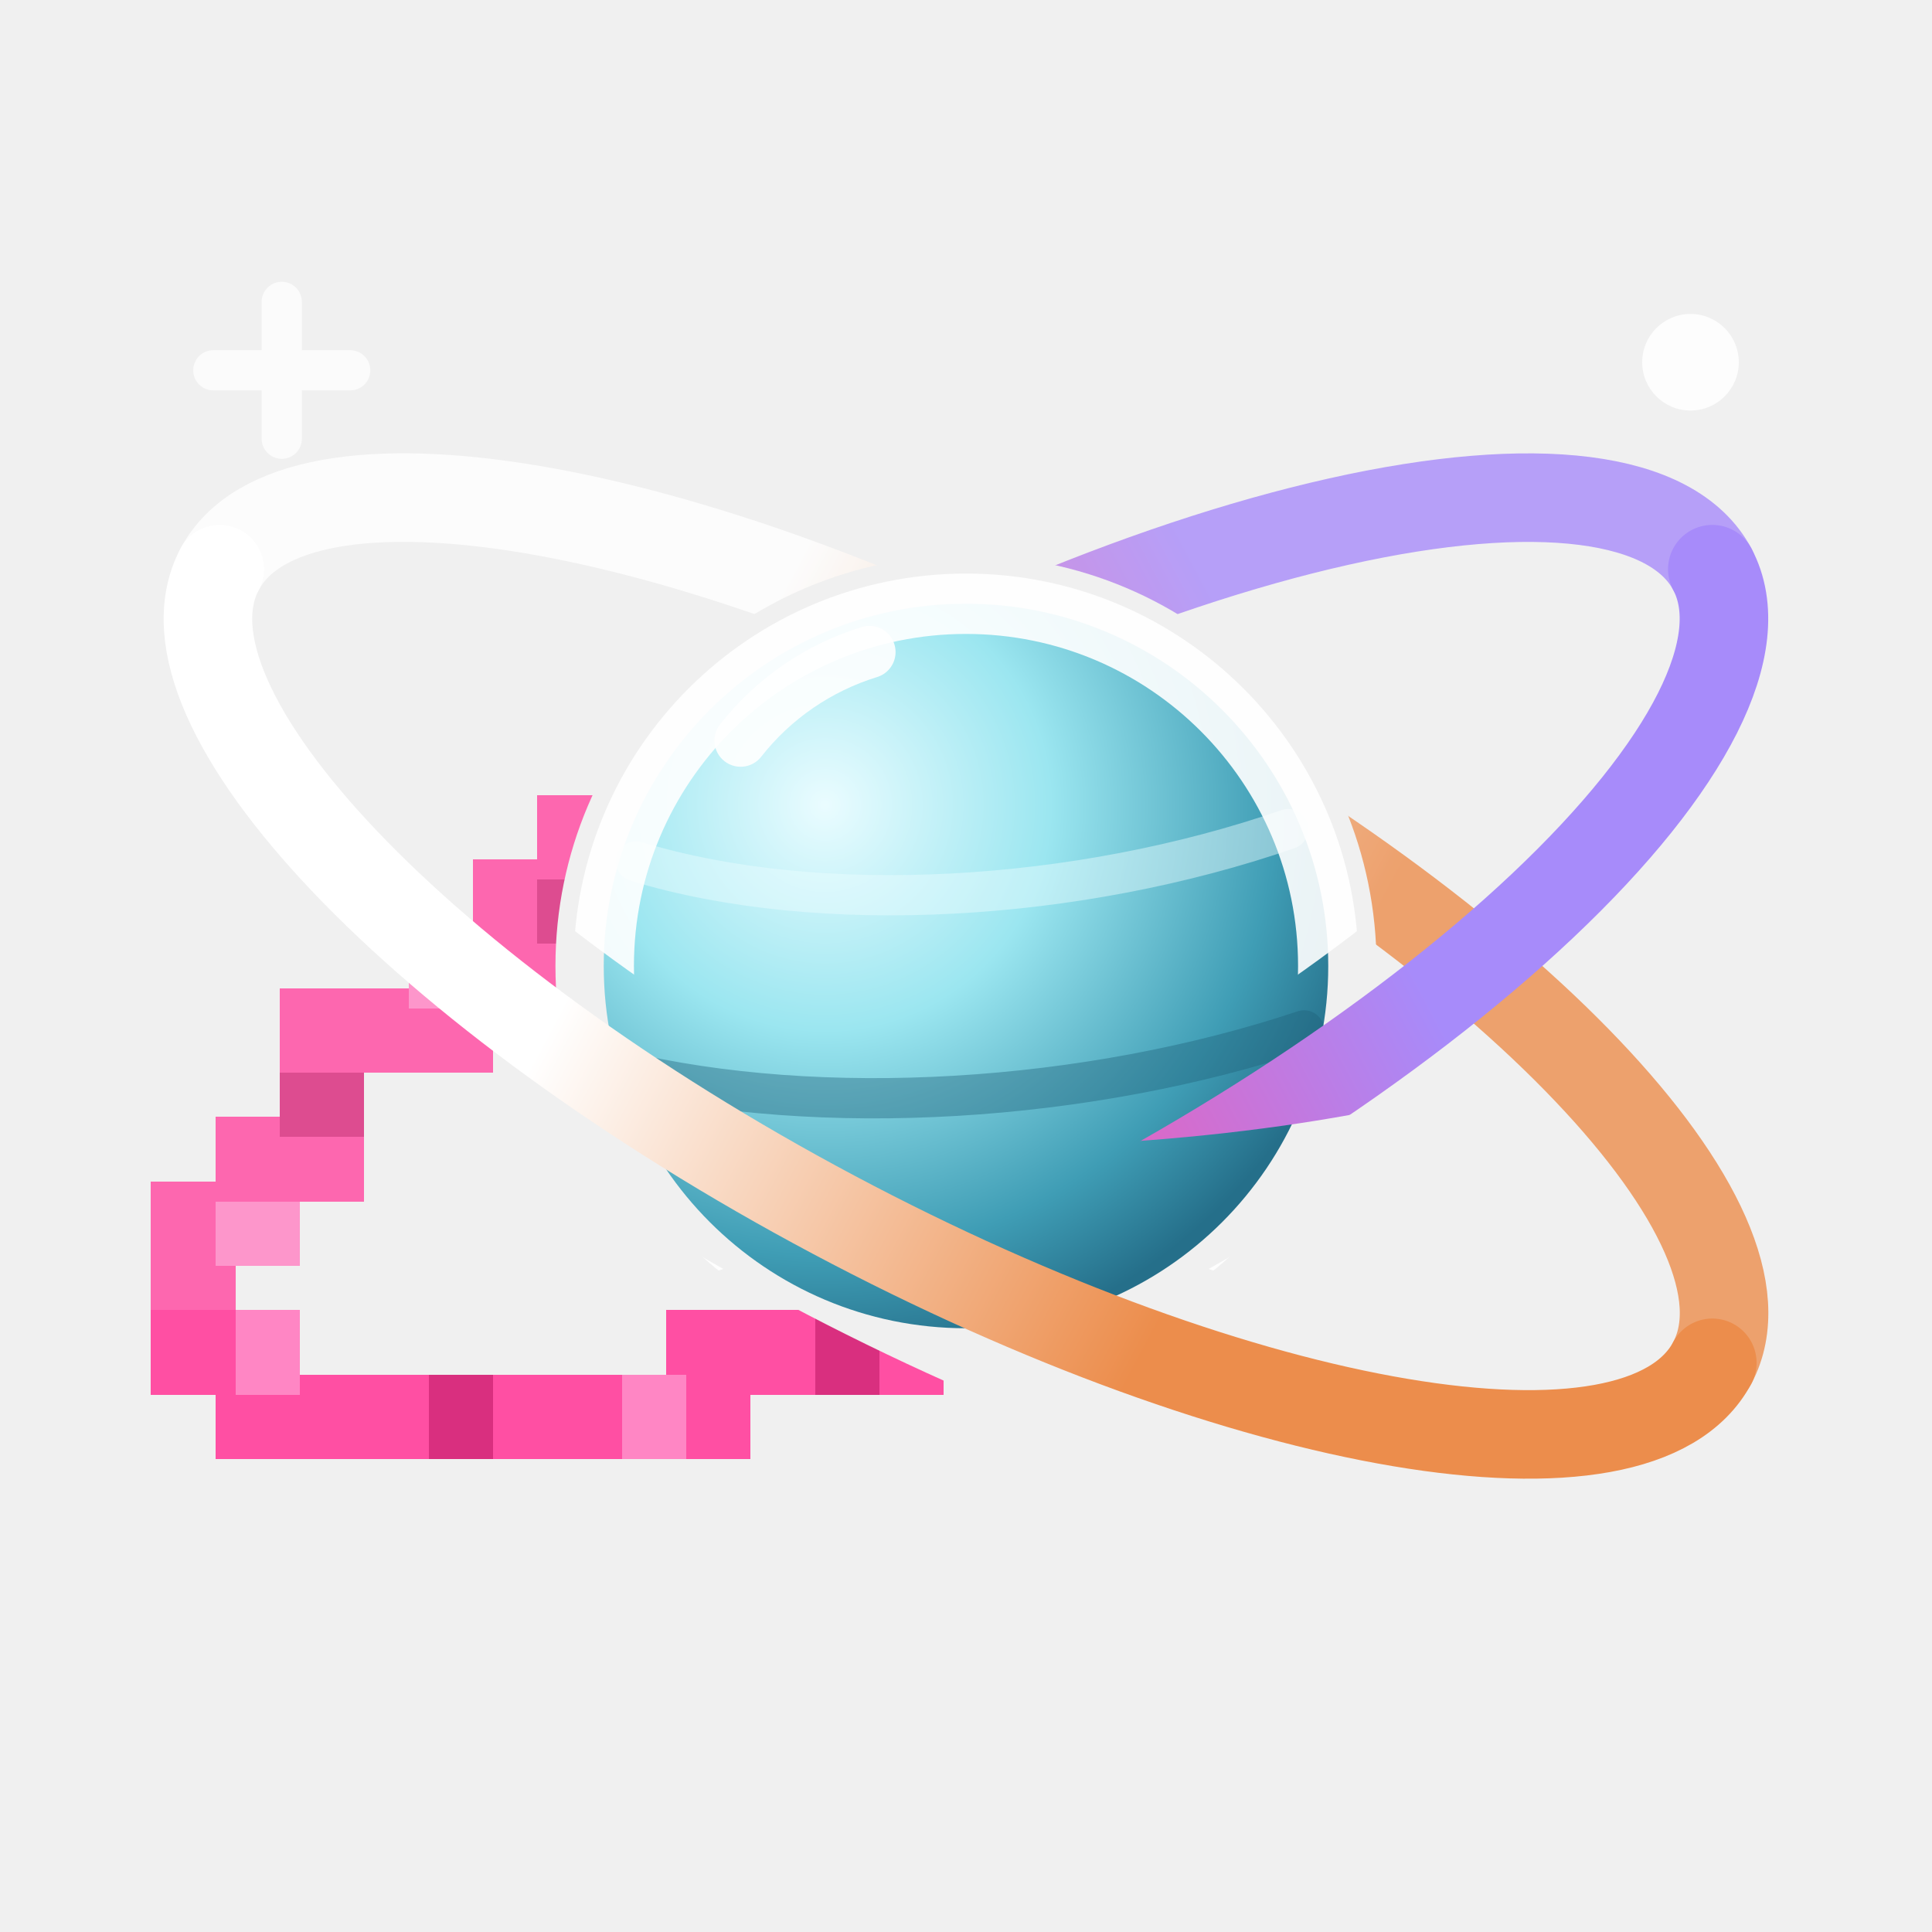
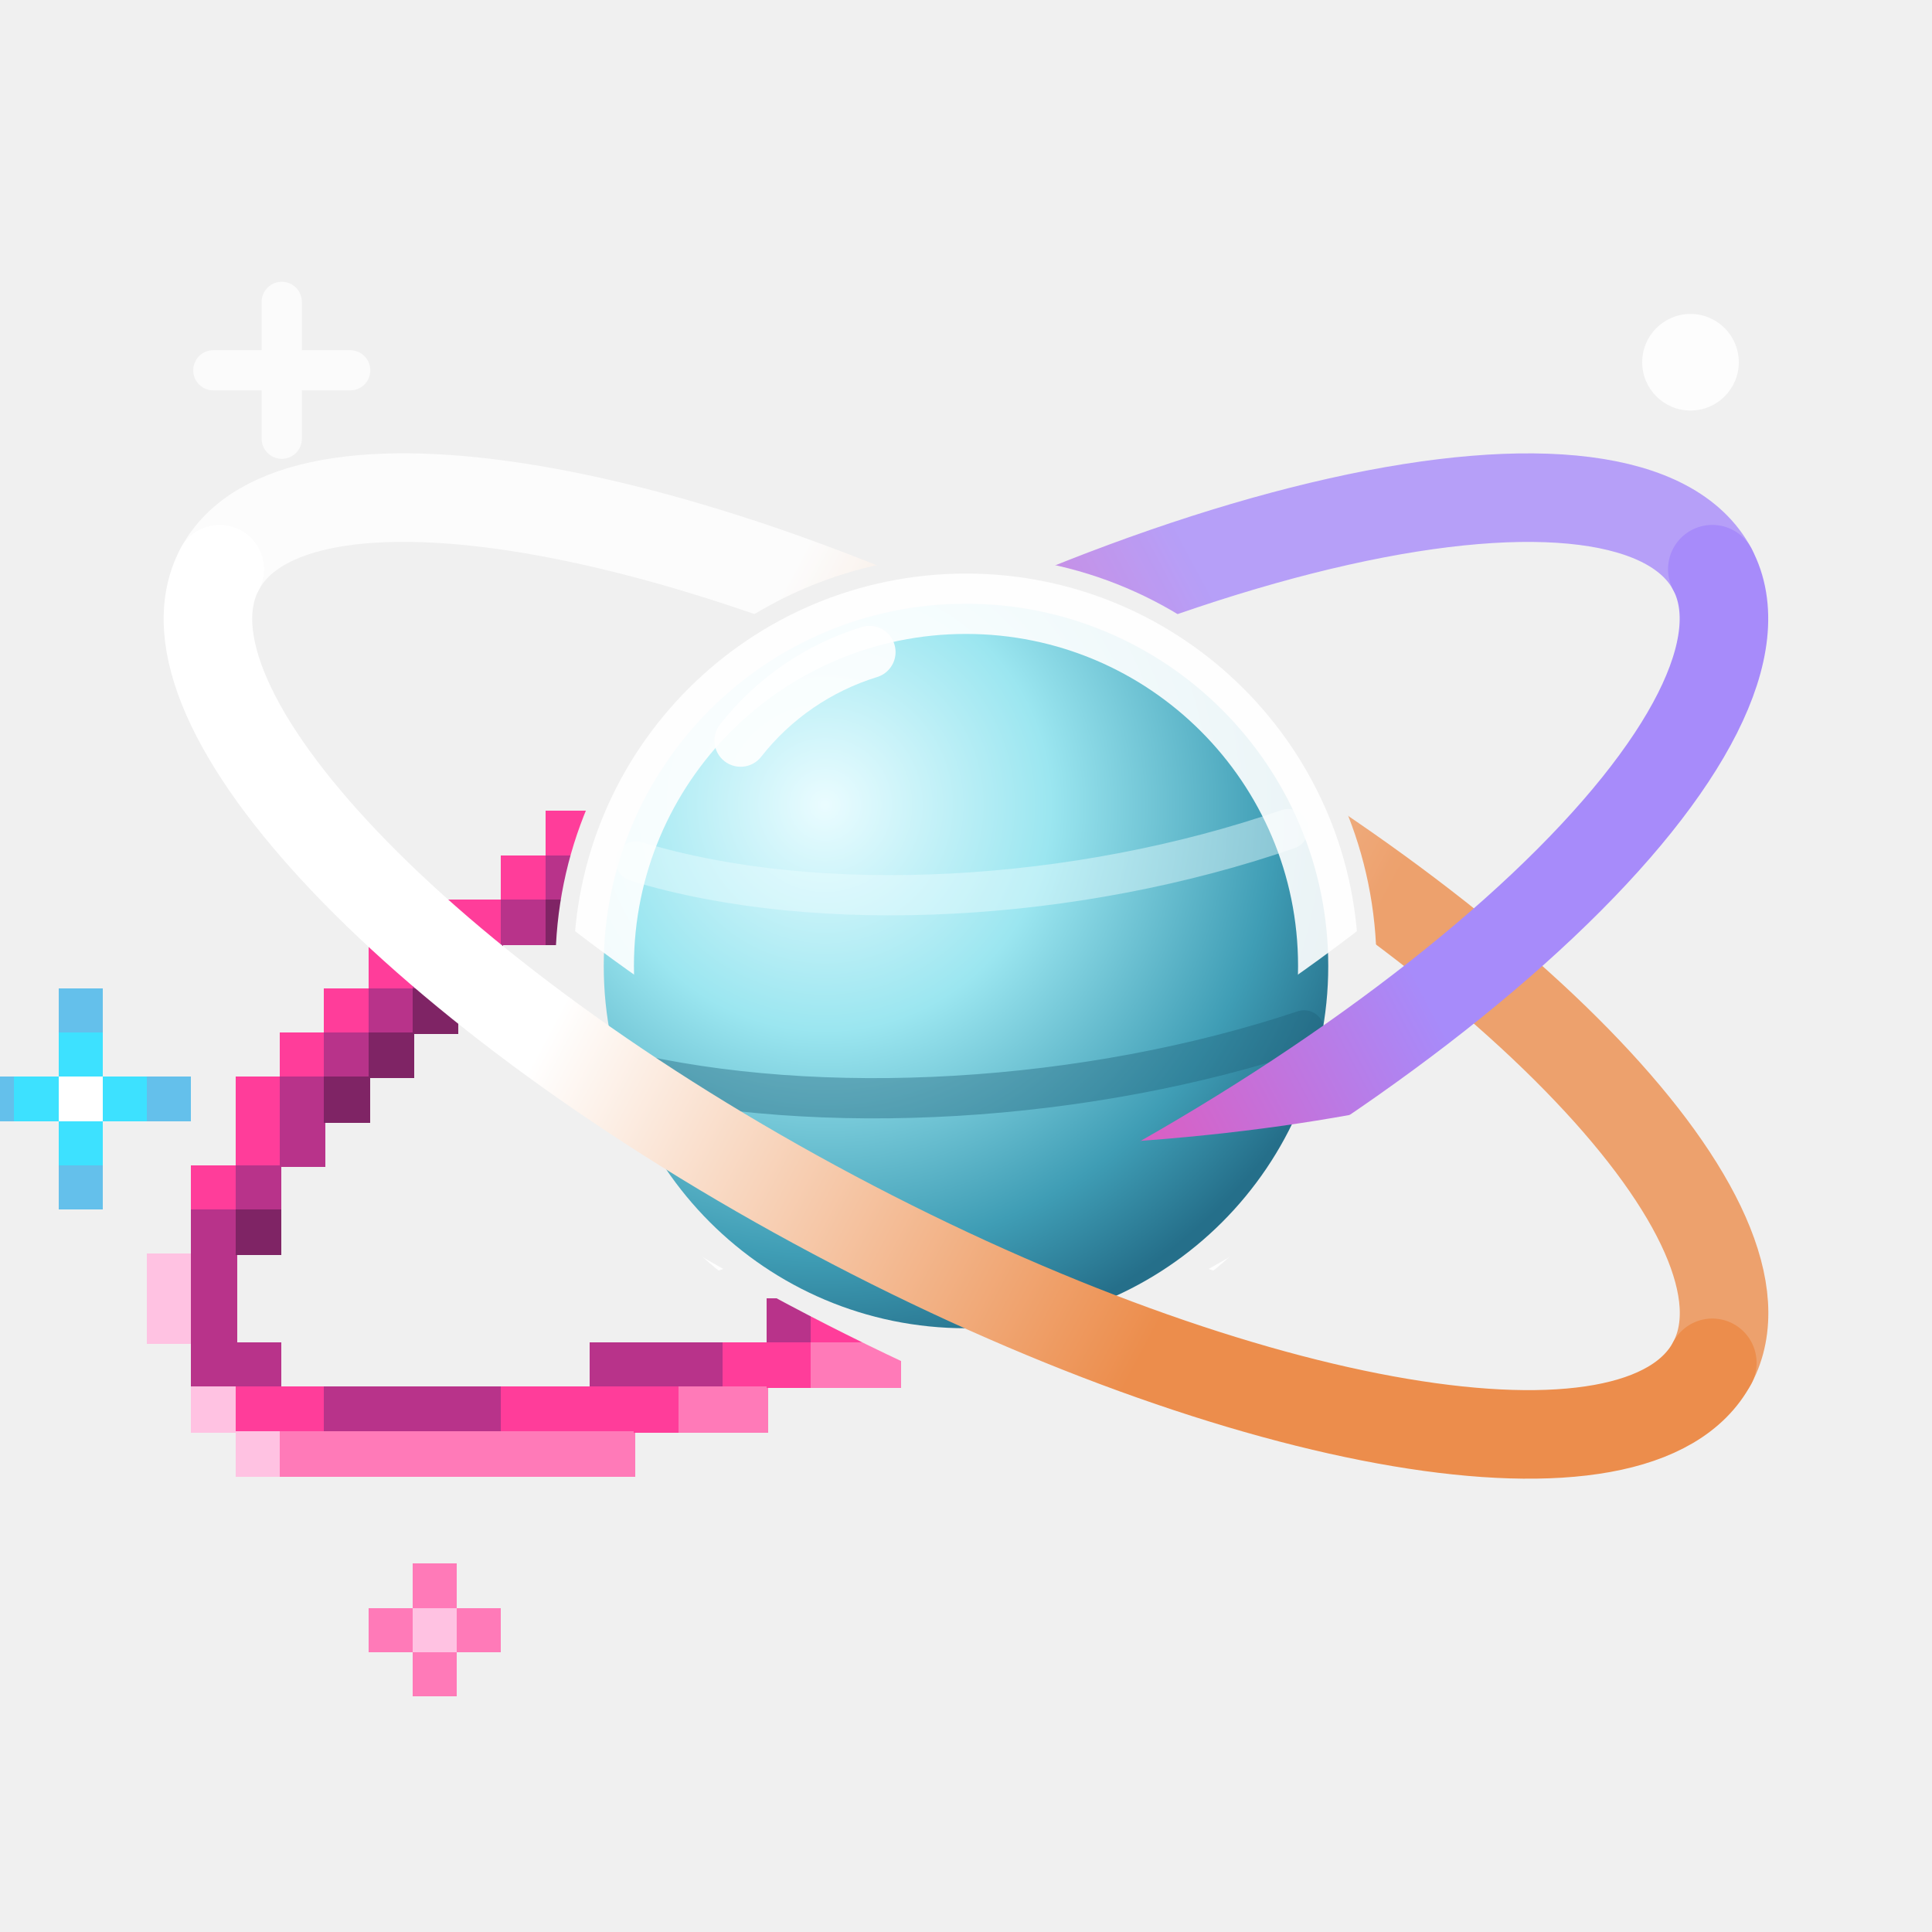
<svg xmlns="http://www.w3.org/2000/svg" viewBox="-24 -24 48 48" fill="none" stroke-width="2.2" stroke-linecap="round" stroke-linejoin="round">
  <defs>
    <radialGradient id="pgPlanet" cx="-3.5" cy="-4" r="14" gradientUnits="userSpaceOnUse">
      <stop offset="0" stop-color="#eafcff" />
      <stop offset=".4" stop-color="#9be6f0" />
      <stop offset=".8" stop-color="#3f9db5" />
      <stop offset="1" stop-color="#256f8a" />
    </radialGradient>
    <linearGradient id="pgRingA" x1="-21" y1="0" x2="21" y2="0" gradientUnits="userSpaceOnUse">
      <stop offset=".3" stop-color="#ffffff" />
      <stop offset=".7" stop-color="#ec8d4c" />
    </linearGradient>
    <linearGradient id="pgRingB" x1="-4" y1="0" x2="21" y2="0" gradientUnits="userSpaceOnUse">
-       <stop offset="0" stop-color="#ff4fa3" />
+       <stop offset="0" stop-color="#ff3d9a" />
      <stop offset=".55" stop-color="#a78bfa" />
    </linearGradient>
    <mask id="pgBack" maskUnits="userSpaceOnUse" x="-24" y="-24" width="48" height="48">
      <rect x="-24" y="-24" width="48" height="48" fill="#fff" />
      <circle r="10.2" fill="#000" />
    </mask>
    <mask id="pgGapA" maskUnits="userSpaceOnUse" x="-24" y="-24" width="48" height="48">
      <rect x="-24" y="-24" width="48" height="48" fill="#fff" />
      <path d="M21 0A21 7 0 0 1 -21 0" transform="rotate(28)" stroke="#000" stroke-width="5" />
    </mask>
    <mask id="pgGapP" maskUnits="userSpaceOnUse" x="-24" y="-24" width="48" height="48">
      <rect x="-24" y="-24" width="48" height="48" fill="#fff" />
      <path d="M21 0A21 7 0 0 1 -21 0" transform="rotate(28)" stroke="#000" stroke-width="5" />
      <path d="M21 0A21 7 0 0 1 -21 0" transform="rotate(-28)" stroke="#000" stroke-width="5" />
    </mask>
  </defs>
  <g mask="url(#pgBack)">
    <path d="M-21 0A21 7 0 0 1 21 0" transform="rotate(28)" stroke="url(#pgRingA)" opacity=".8" />
-     <path d="M-4 -6.872A21 7 0 0 1 21 0" transform="rotate(-28)" stroke="url(#pgRingB)" opacity=".8" />
+     <path d="M-4.0 -6.872A21 7 0 0 1 21 0" transform="rotate(-28)" stroke="url(#pgRingB)" opacity=".8" />
  </g>
-   <g mask="url(#pgBack)" opacity=".85" shape-rendering="crispEdges">
-     <rect x="-20.25" y="8.55" width="2.1" height="2.1" fill="#ff4fa3" />
-     <rect x="-20.25" y="6.95" width="2.1" height="2.1" fill="#ff4fa3" />
-     <rect x="-20.25" y="5.35" width="2.1" height="2.1" fill="#ff4fa3" />
-     <rect x="-18.65" y="5.35" width="2.1" height="2.1" fill="#ff86c4" />
-     <rect x="-18.65" y="3.75" width="2.1" height="2.1" fill="#ff4fa3" />
-     <rect x="-17.05" y="3.75" width="2.1" height="2.1" fill="#ff4fa3" />
-     <rect x="-17.05" y="2.15" width="2.1" height="2.1" fill="#d92f7f" />
-     <rect x="-17.05" y="0.55" width="2.1" height="2.1" fill="#ff4fa3" />
-     <rect x="-15.45" y="0.55" width="2.1" height="2.1" fill="#ff4fa3" />
-     <rect x="-13.85" y="0.55" width="2.1" height="2.1" fill="#ff4fa3" />
-     <rect x="-13.85" y="-1.05" width="2.1" height="2.1" fill="#ff86c4" />
-     <rect x="-12.25" y="-1.05" width="2.1" height="2.1" fill="#ff4fa3" />
-     <rect x="-12.25" y="-2.65" width="2.1" height="2.1" fill="#ff4fa3" />
-     <rect x="-10.65" y="-2.65" width="2.1" height="2.1" fill="#d92f7f" />
-     <rect x="-10.65" y="-4.25" width="2.1" height="2.1" fill="#ff4fa3" />
-     <rect x="-9.05" y="-4.25" width="2.1" height="2.1" fill="#ff4fa3" />
-     <rect x="-7.45" y="-4.25" width="2.1" height="2.1" fill="#ff4fa3" />
-     <rect x="-7.45" y="-5.85" width="2.1" height="2.1" fill="#ff86c4" />
+   <g mask="url(#pgBack)" shape-rendering="crispEdges">
+     <rect x="-20.35" y="7.15" width="1.14" height="1.14" fill="#ffc2e2" />
+     <rect x="-20.35" y="8.25" width="1.14" height="1.14" fill="#ffc2e2" />
+     <rect x="-19.25" y="4.95" width="1.14" height="1.14" fill="#ff3d9a" />
+     <rect x="-19.25" y="6.05" width="1.14" height="1.14" fill="#b8338a" />
+     <rect x="-19.25" y="7.15" width="1.14" height="1.14" fill="#b8338a" />
+     <rect x="-19.25" y="8.25" width="1.14" height="1.14" fill="#b8338a" />
+     <rect x="-19.25" y="9.35" width="1.14" height="1.14" fill="#b8338a" />
+     <rect x="-18.15" y="2.75" width="1.14" height="1.14" fill="#ff3d9a" />
+     <rect x="-18.15" y="3.85" width="1.14" height="1.14" fill="#ff3d9a" />
+     <rect x="-18.15" y="4.95" width="1.14" height="1.14" fill="#b8338a" />
+     <rect x="-18.15" y="6.05" width="1.14" height="1.14" fill="#7f2465" />
+     <rect x="-17.05" y="1.65" width="1.14" height="1.14" fill="#ff3d9a" />
+     <rect x="-17.05" y="2.75" width="1.14" height="1.14" fill="#b8338a" />
+     <rect x="-17.05" y="3.85" width="1.14" height="1.14" fill="#b8338a" />
+     <rect x="-15.95" y="0.55" width="1.14" height="1.14" fill="#ff3d9a" />
+     <rect x="-15.95" y="1.65" width="1.14" height="1.14" fill="#b8338a" />
+     <rect x="-15.95" y="2.75" width="1.14" height="1.14" fill="#7f2465" />
+     <rect x="-14.85" y="-0.55" width="1.14" height="1.14" fill="#ff3d9a" />
+     <rect x="-14.85" y="0.55" width="1.14" height="1.14" fill="#b8338a" />
+     <rect x="-14.85" y="1.65" width="1.14" height="1.14" fill="#7f2465" />
+     <rect x="-13.75" y="-1.65" width="1.14" height="1.14" fill="#ff3d9a" />
+     <rect x="-13.75" y="-0.55" width="1.14" height="1.14" fill="#b8338a" />
+     <rect x="-13.75" y="0.55" width="1.14" height="1.14" fill="#7f2465" />
+     <rect x="-12.65" y="-1.65" width="1.14" height="1.14" fill="#ff3d9a" />
+     <rect x="-12.65" y="-0.55" width="1.14" height="1.14" fill="#b8338a" />
+     <rect x="-11.55" y="-2.75" width="1.14" height="1.14" fill="#ff3d9a" />
+     <rect x="-11.55" y="-1.65" width="1.14" height="1.14" fill="#b8338a" />
+     <rect x="-10.45" y="-3.85" width="1.14" height="1.14" fill="#ff3d9a" />
+     <rect x="-10.45" y="-2.75" width="1.14" height="1.14" fill="#b8338a" />
+     <rect x="-10.45" y="-1.65" width="1.14" height="1.14" fill="#7f2465" />
+     <rect x="-9.35" y="-3.85" width="1.14" height="1.14" fill="#b8338a" />
+     <rect x="-9.35" y="-2.75" width="1.14" height="1.14" fill="#7f2465" />
+     <rect x="-8.25" y="-4.95" width="1.14" height="1.14" fill="#ff3d9a" />
+     <rect x="-8.25" y="-3.85" width="1.14" height="1.14" fill="#b8338a" />
+     <rect x="-7.15" y="-4.95" width="1.14" height="1.14" fill="#b8338a" />
+     <rect x="-7.15" y="-3.85" width="1.14" height="1.14" fill="#7f2465" />
  </g>
  <g mask="url(#pgBack)" />
  <circle r="9" fill="url(#pgPlanet)" />
  <path d="M-8.2 -2.6c4.6 1.4 11 1 16.2-.8" stroke="#eafcff" stroke-width="1" opacity=".45" />
  <path d="M-8.6 2.6c5 1.2 11.6.8 17-1" stroke="#1d5f78" stroke-width="1" opacity=".4" />
  <circle r="9" stroke="#fff" stroke-width="1.5" opacity=".9" mask="url(#pgGapP)" />
-   <path d="M21 0A21 7 0 0 1 -4 6.872" transform="rotate(-28)" stroke="url(#pgRingB)" mask="url(#pgGapA)" />
+   <path d="M21 0A21 7 0 0 1 -4.0 6.872" transform="rotate(-28)" stroke="url(#pgRingB)" mask="url(#pgGapA)" />
  <g mask="url(#pgGapA)" shape-rendering="crispEdges">
-     <rect x="-1.05" y="6.95" width="2.1" height="2.1" fill="#ff86c4" />
-     <rect x="-2.65" y="6.95" width="2.1" height="2.1" fill="#ff4fa3" />
-     <rect x="-2.65" y="8.55" width="2.1" height="2.1" fill="#ff4fa3" />
-     <rect x="-4.25" y="8.55" width="2.1" height="2.1" fill="#d92f7f" />
-     <rect x="-5.85" y="8.55" width="2.1" height="2.1" fill="#ff4fa3" />
-     <rect x="-7.45" y="8.55" width="2.1" height="2.1" fill="#ff4fa3" />
-     <rect x="-7.45" y="10.15" width="2.1" height="2.1" fill="#ff4fa3" />
-     <rect x="-9.05" y="10.15" width="2.1" height="2.1" fill="#ff86c4" />
-     <rect x="-10.65" y="10.15" width="2.1" height="2.1" fill="#ff4fa3" />
-     <rect x="-12.25" y="10.15" width="2.1" height="2.1" fill="#ff4fa3" />
-     <rect x="-13.85" y="10.15" width="2.1" height="2.1" fill="#d92f7f" />
-     <rect x="-15.45" y="10.15" width="2.1" height="2.1" fill="#ff4fa3" />
-     <rect x="-17.05" y="10.15" width="2.1" height="2.1" fill="#ff4fa3" />
-     <rect x="-18.65" y="10.15" width="2.1" height="2.1" fill="#ff4fa3" />
-     <rect x="-18.65" y="8.55" width="2.1" height="2.1" fill="#ff86c4" />
-     <rect x="-20.25" y="8.55" width="2.1" height="2.1" fill="#ff4fa3" />
+     <rect x="-19.25" y="10.45" width="1.14" height="1.14" fill="#ffc2e2" />
+     <rect x="-18.15" y="9.35" width="1.14" height="1.14" fill="#b8338a" />
+     <rect x="-18.15" y="10.45" width="1.14" height="1.14" fill="#ff3d9a" />
+     <rect x="-18.15" y="11.55" width="1.14" height="1.14" fill="#ffc2e2" />
+     <rect x="-17.05" y="10.45" width="1.14" height="1.14" fill="#ff3d9a" />
+     <rect x="-17.05" y="11.55" width="1.14" height="1.14" fill="#ff7ab8" />
+     <rect x="-15.95" y="10.45" width="1.14" height="1.14" fill="#b8338a" />
+     <rect x="-15.95" y="11.55" width="1.14" height="1.14" fill="#ff7ab8" />
+     <rect x="-14.85" y="10.45" width="1.14" height="1.14" fill="#b8338a" />
+     <rect x="-14.85" y="11.55" width="1.14" height="1.14" fill="#ff7ab8" />
+     <rect x="-13.75" y="10.45" width="1.14" height="1.14" fill="#b8338a" />
+     <rect x="-13.75" y="11.55" width="1.14" height="1.14" fill="#ff7ab8" />
+     <rect x="-12.65" y="10.45" width="1.14" height="1.14" fill="#b8338a" />
+     <rect x="-12.65" y="11.55" width="1.14" height="1.14" fill="#ff7ab8" />
+     <rect x="-11.55" y="10.45" width="1.14" height="1.14" fill="#ff3d9a" />
+     <rect x="-11.55" y="11.55" width="1.14" height="1.14" fill="#ff7ab8" />
+     <rect x="-10.45" y="10.45" width="1.14" height="1.14" fill="#ff3d9a" />
+     <rect x="-10.45" y="11.55" width="1.14" height="1.14" fill="#ff7ab8" />
+     <rect x="-9.35" y="9.35" width="1.14" height="1.14" fill="#b8338a" />
+     <rect x="-9.35" y="10.45" width="1.14" height="1.14" fill="#ff3d9a" />
+     <rect x="-9.35" y="11.55" width="1.14" height="1.14" fill="#ff7ab8" />
+     <rect x="-8.25" y="9.35" width="1.14" height="1.14" fill="#b8338a" />
+     <rect x="-8.25" y="10.45" width="1.14" height="1.14" fill="#ff3d9a" />
+     <rect x="-7.15" y="9.35" width="1.14" height="1.14" fill="#b8338a" />
+     <rect x="-7.15" y="10.45" width="1.14" height="1.14" fill="#ff7ab8" />
+     <rect x="-6.05" y="9.35" width="1.14" height="1.14" fill="#ff3d9a" />
+     <rect x="-6.05" y="10.45" width="1.14" height="1.14" fill="#ff7ab8" />
+     <rect x="-4.95" y="8.25" width="1.14" height="1.14" fill="#b8338a" />
+     <rect x="-4.95" y="9.35" width="1.14" height="1.14" fill="#ff3d9a" />
+     <rect x="-3.85" y="8.25" width="1.14" height="1.14" fill="#ff3d9a" />
+     <rect x="-3.85" y="9.35" width="1.14" height="1.14" fill="#ff7ab8" />
+     <rect x="-2.75" y="7.15" width="1.14" height="1.14" fill="#b8338a" />
+     <rect x="-2.75" y="8.25" width="1.14" height="1.14" fill="#ff3d9a" />
+     <rect x="-2.75" y="9.35" width="1.14" height="1.14" fill="#ff7ab8" />
+     <rect x="-1.65" y="7.15" width="1.14" height="1.14" fill="#b8338a" />
+     <rect x="-1.65" y="8.25" width="1.14" height="1.14" fill="#ff7ab8" />
+     <rect x="-0.55" y="7.15" width="1.14" height="1.14" fill="#ff3d9a" />
+     <rect x="-0.55" y="8.25" width="1.14" height="1.14" fill="#ff7ab8" />
+   </g>
+   <g shape-rendering="crispEdges">
+     <rect x="-22.55" y="2.75" width="1.10" height="1.10" fill="#ffffff" />
+     <rect x="-22.55" y="1.65" width="1.10" height="1.10" fill="#3de1ff" />
+     <rect x="-22.55" y="3.85" width="1.10" height="1.10" fill="#3de1ff" />
+     <rect x="-23.65" y="2.75" width="1.10" height="1.10" fill="#3de1ff" />
+     <rect x="-21.45" y="2.75" width="1.10" height="1.10" fill="#3de1ff" />
+     <rect x="-22.55" y="0.55" width="1.10" height="1.10" fill="#64c0eb" />
+     <rect x="-22.55" y="4.95" width="1.10" height="1.10" fill="#64c0eb" />
+     <rect x="-24.75" y="2.75" width="1.10" height="1.10" fill="#64c0eb" />
+     <rect x="-20.35" y="2.75" width="1.10" height="1.10" fill="#64c0eb" />
+     <rect x="-13.75" y="15.95" width="1.10" height="1.10" fill="#ffc2e2" />
+     <rect x="-13.75" y="14.85" width="1.10" height="1.10" fill="#ff7ab8" />
+     <rect x="-13.75" y="17.05" width="1.10" height="1.10" fill="#ff7ab8" />
+     <rect x="-14.85" y="15.95" width="1.10" height="1.10" fill="#ff7ab8" />
+     <rect x="-12.65" y="15.95" width="1.10" height="1.10" fill="#ff7ab8" />
  </g>
  <path d="M21 0A21 7 0 0 1 -21 0" transform="rotate(28)" stroke="url(#pgRingA)" />
  <path d="M-5.6 -5.6a6.5 6.5 0 0 1 3.2 -2.2" stroke="#fff" stroke-width="1.3" opacity=".9" />
  <circle cx="18" cy="-15" r="1.2" fill="#fff" stroke="none" opacity=".85" />
  <path d="M-17 -16.5v3.4M-18.7 -14.8h3.4" stroke="#fff" stroke-width="1" opacity=".7" />
</svg>
